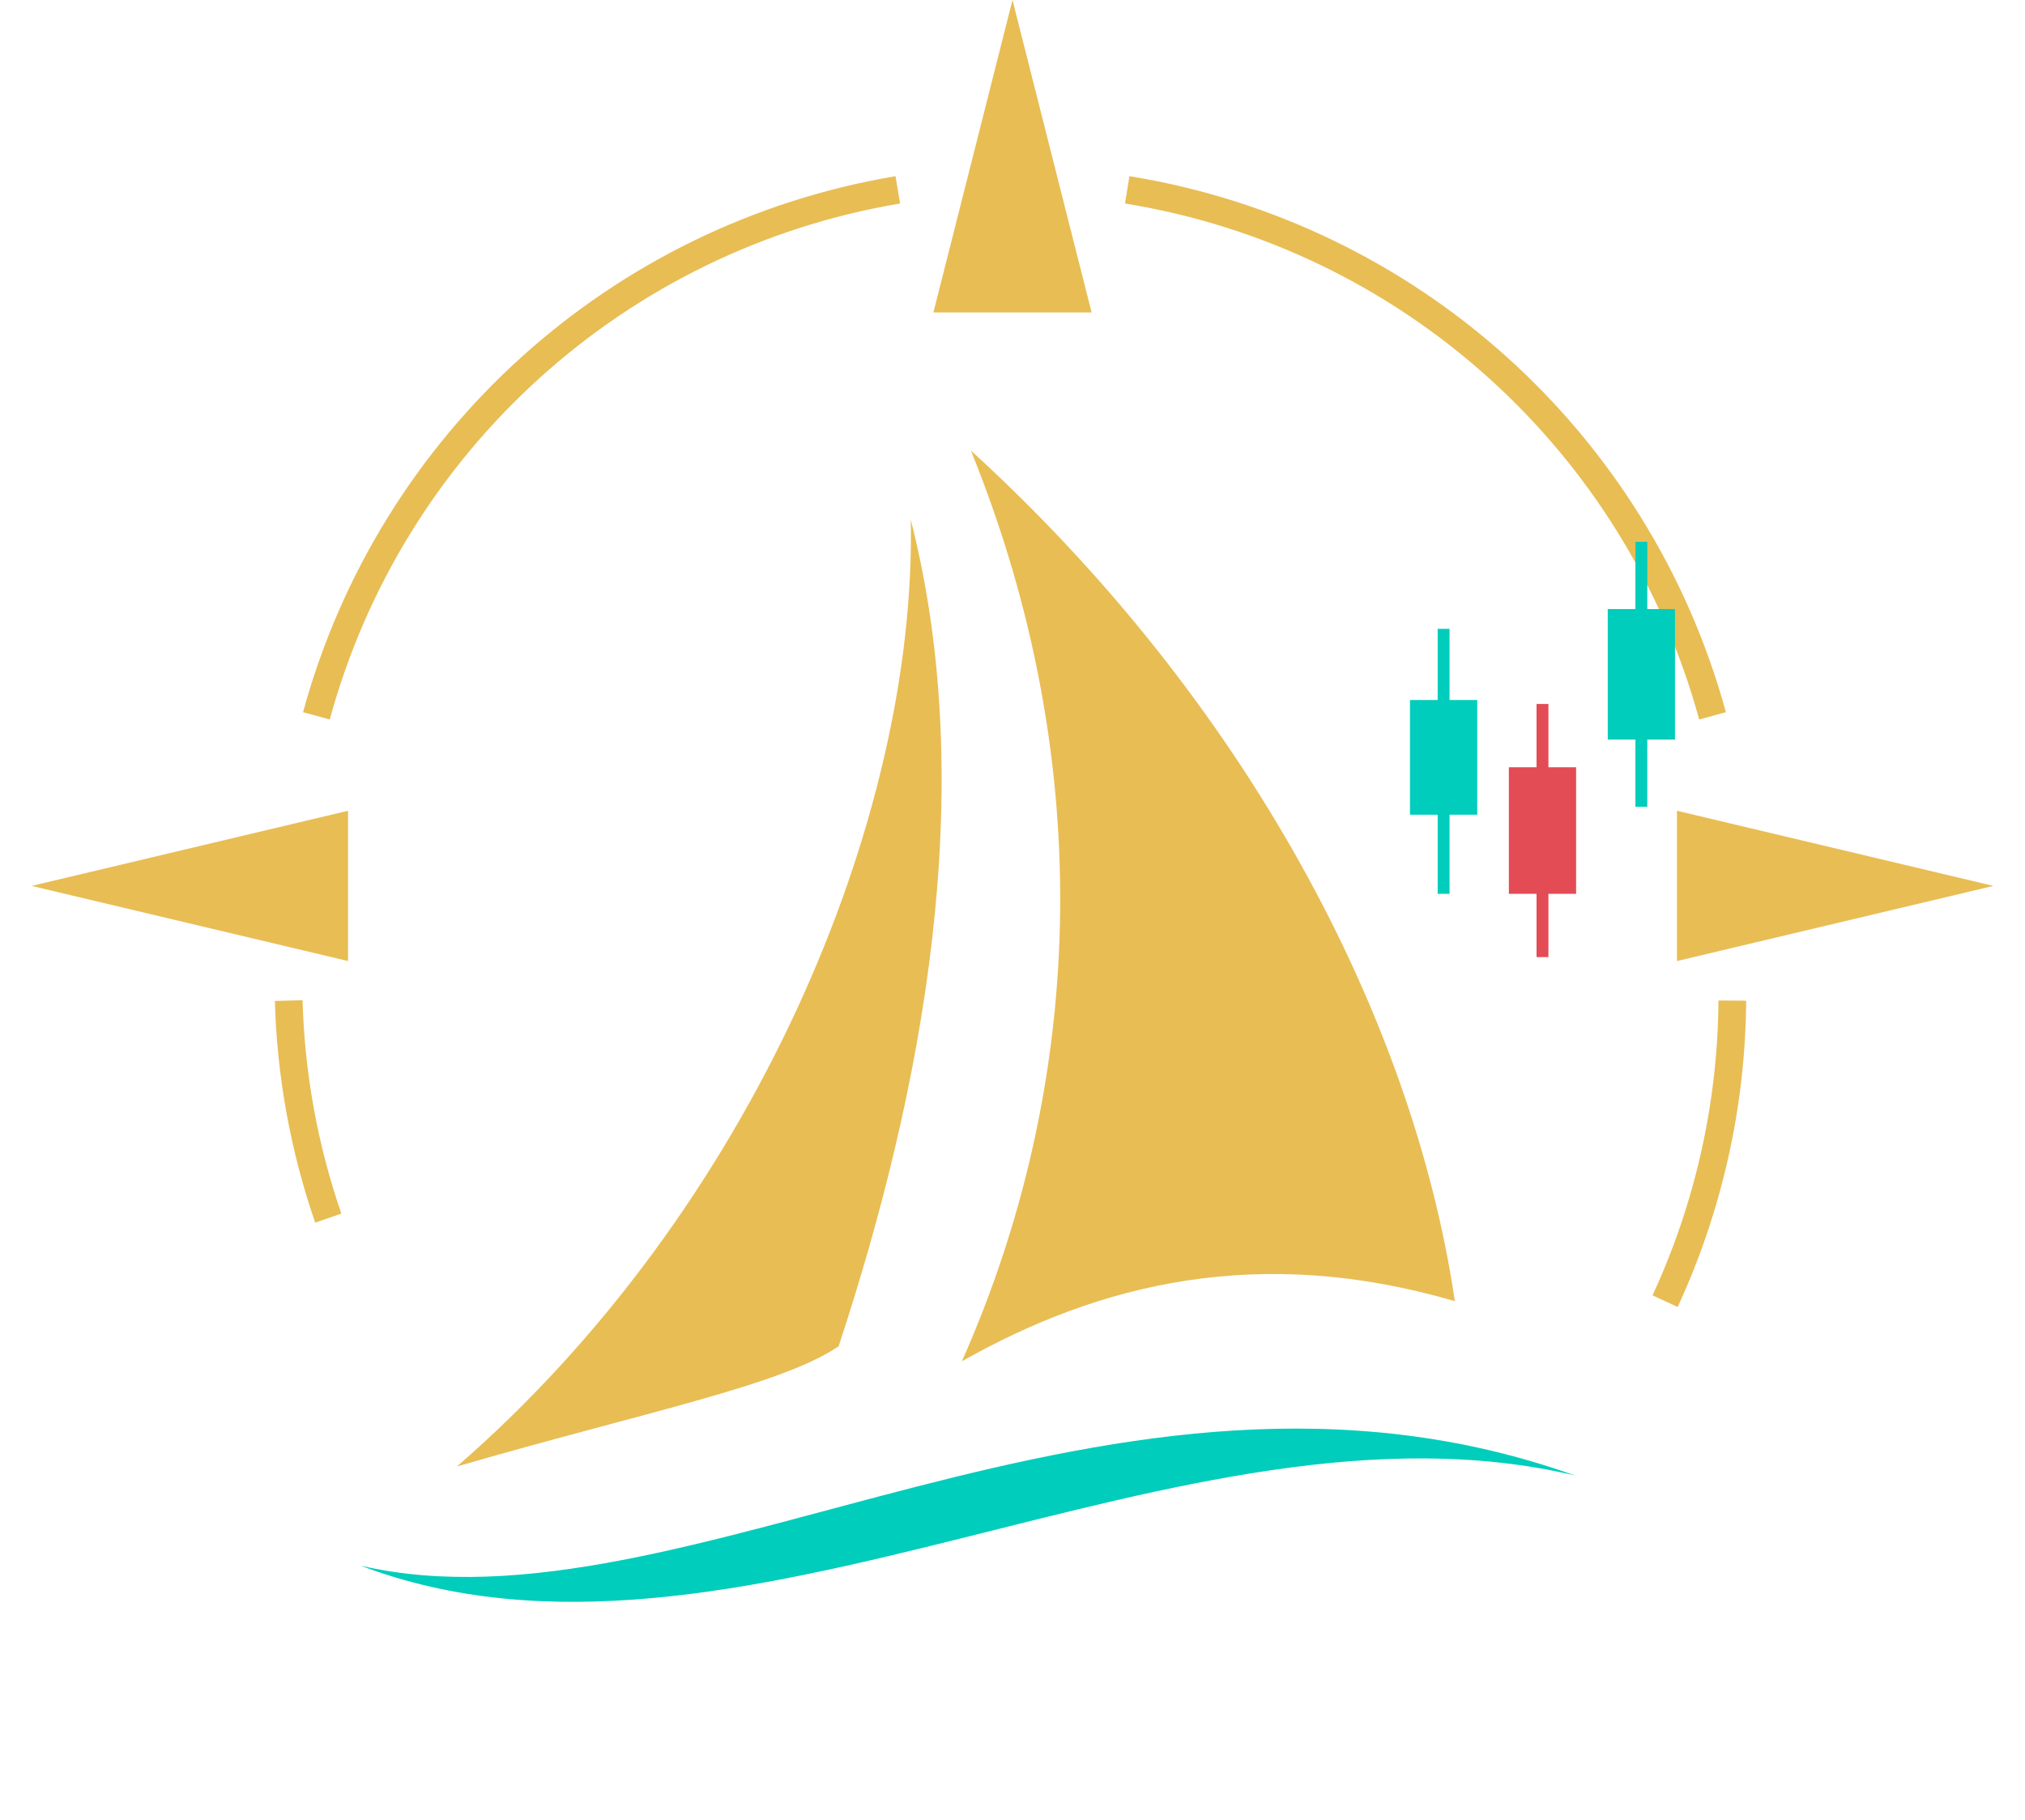
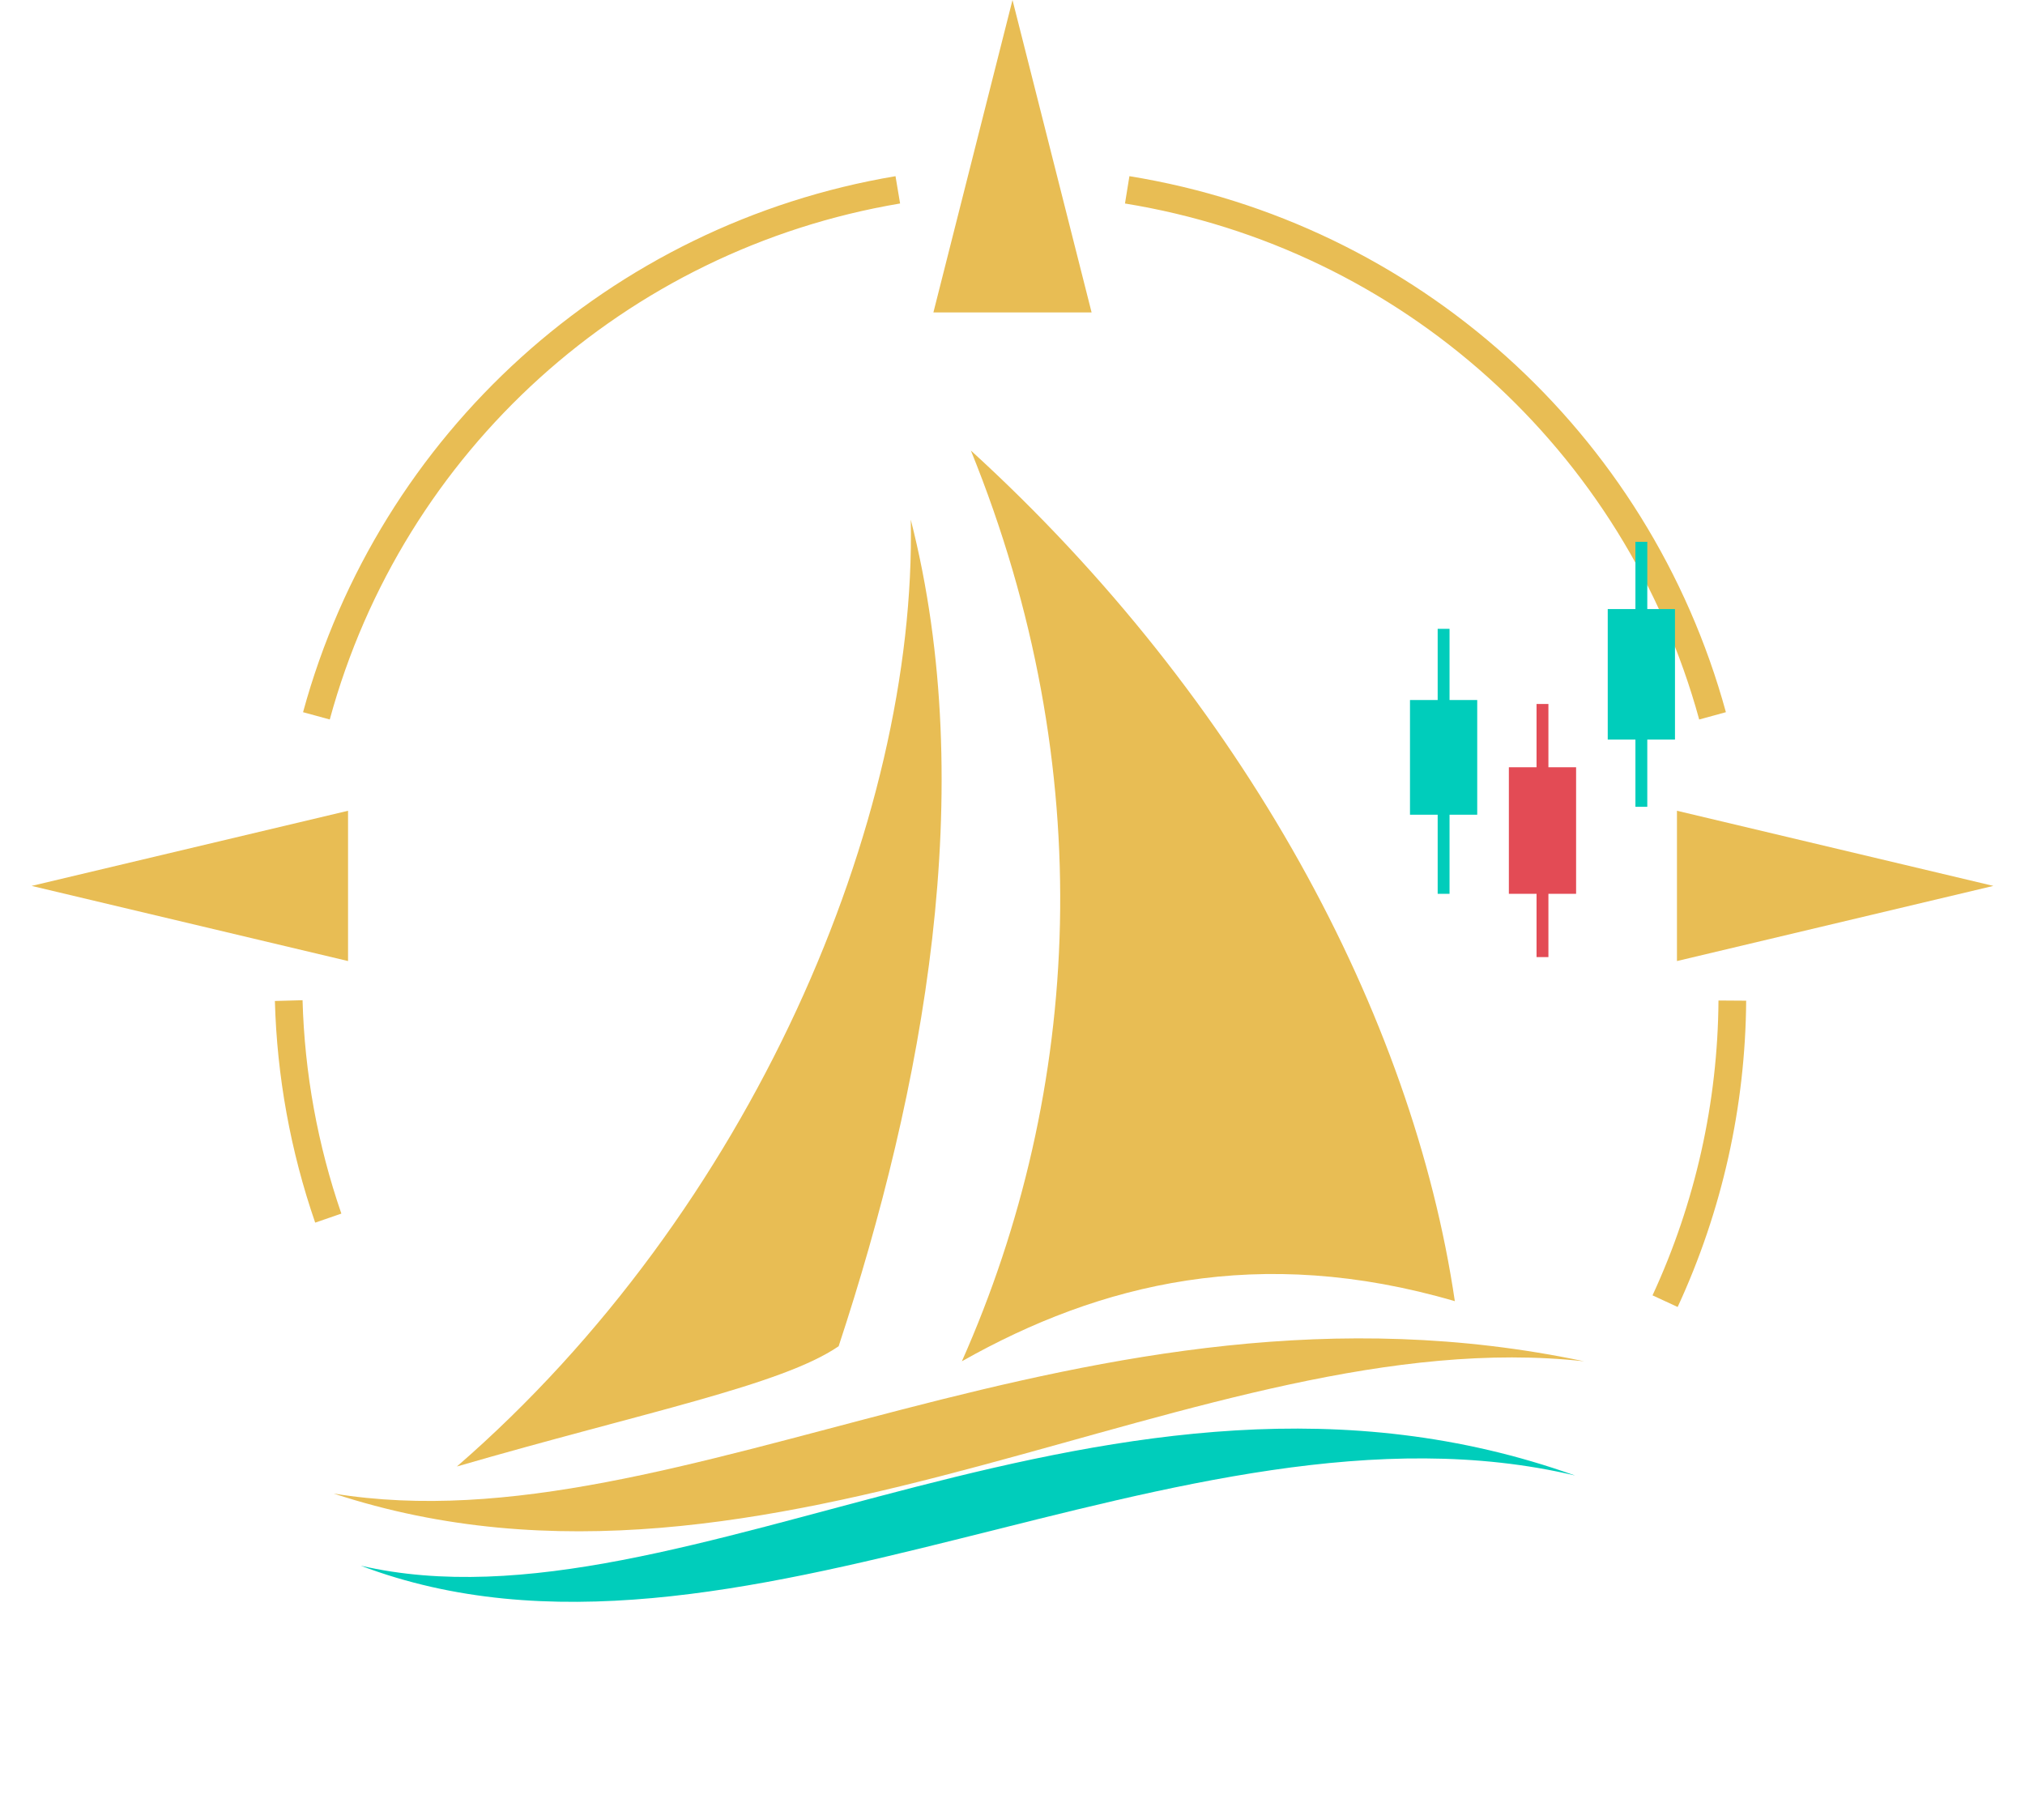
<svg xmlns="http://www.w3.org/2000/svg" width="512" height="460" viewBox="0 0 512 460" role="img" aria-label="mark-dark">
  <g fill="none" stroke="#E8BD54" stroke-width="7">
    <path d="M80 181 A184 184 0 0 1 227 48 M285 48 A184 184 0 0 1 433 181 M438 253 A184 184 0 0 1 421 329 M73 253 A184 184 0 0 0 83 308" />
  </g>
  <g fill="#E8BD54">
    <path d="M256 0 L236 79 L276 79 Z" />
    <path d="M8 224 L88 205 L88 243 Z" />
    <path d="M504 224 L424 205 L424 243 Z" />
  </g>
  <g transform="translate(57 63) scale(.76)">
    <path fill="#E8BD54" d="M228 90 C230 190 175 320 77 405 C139 387 185 378 204 365 C232 280 251 180 228 90 Z M248 67 C339 150 395 255 409 350 C344 331 291 344 245 370 C285 280 291 173 248 67 Z" />
+     <path fill="#E8BD54" d="M36 414 C152 433 286 335 452 370 C325 356 182 462 36 414 Z" />
    <path fill="#00CDBB" d="M45 438 C153 463 295 353 449 408 C318 377 169 485 45 438 Z" />
  </g>
  <g stroke-width="3">
    <path stroke="#00CDBB" d="M365 159 V226" />
    <path stroke="#00CDBB" stroke-width="17" d="M365 177 V206" />
    <path stroke="#E34B55" d="M390 178 V242" />
    <path stroke="#E34B55" stroke-width="17" d="M390 194 V226" />
    <path stroke="#00CDBB" d="M415 137 V204" />
    <path stroke="#00CDBB" stroke-width="17" d="M415 154 V187" />
  </g>
</svg>
